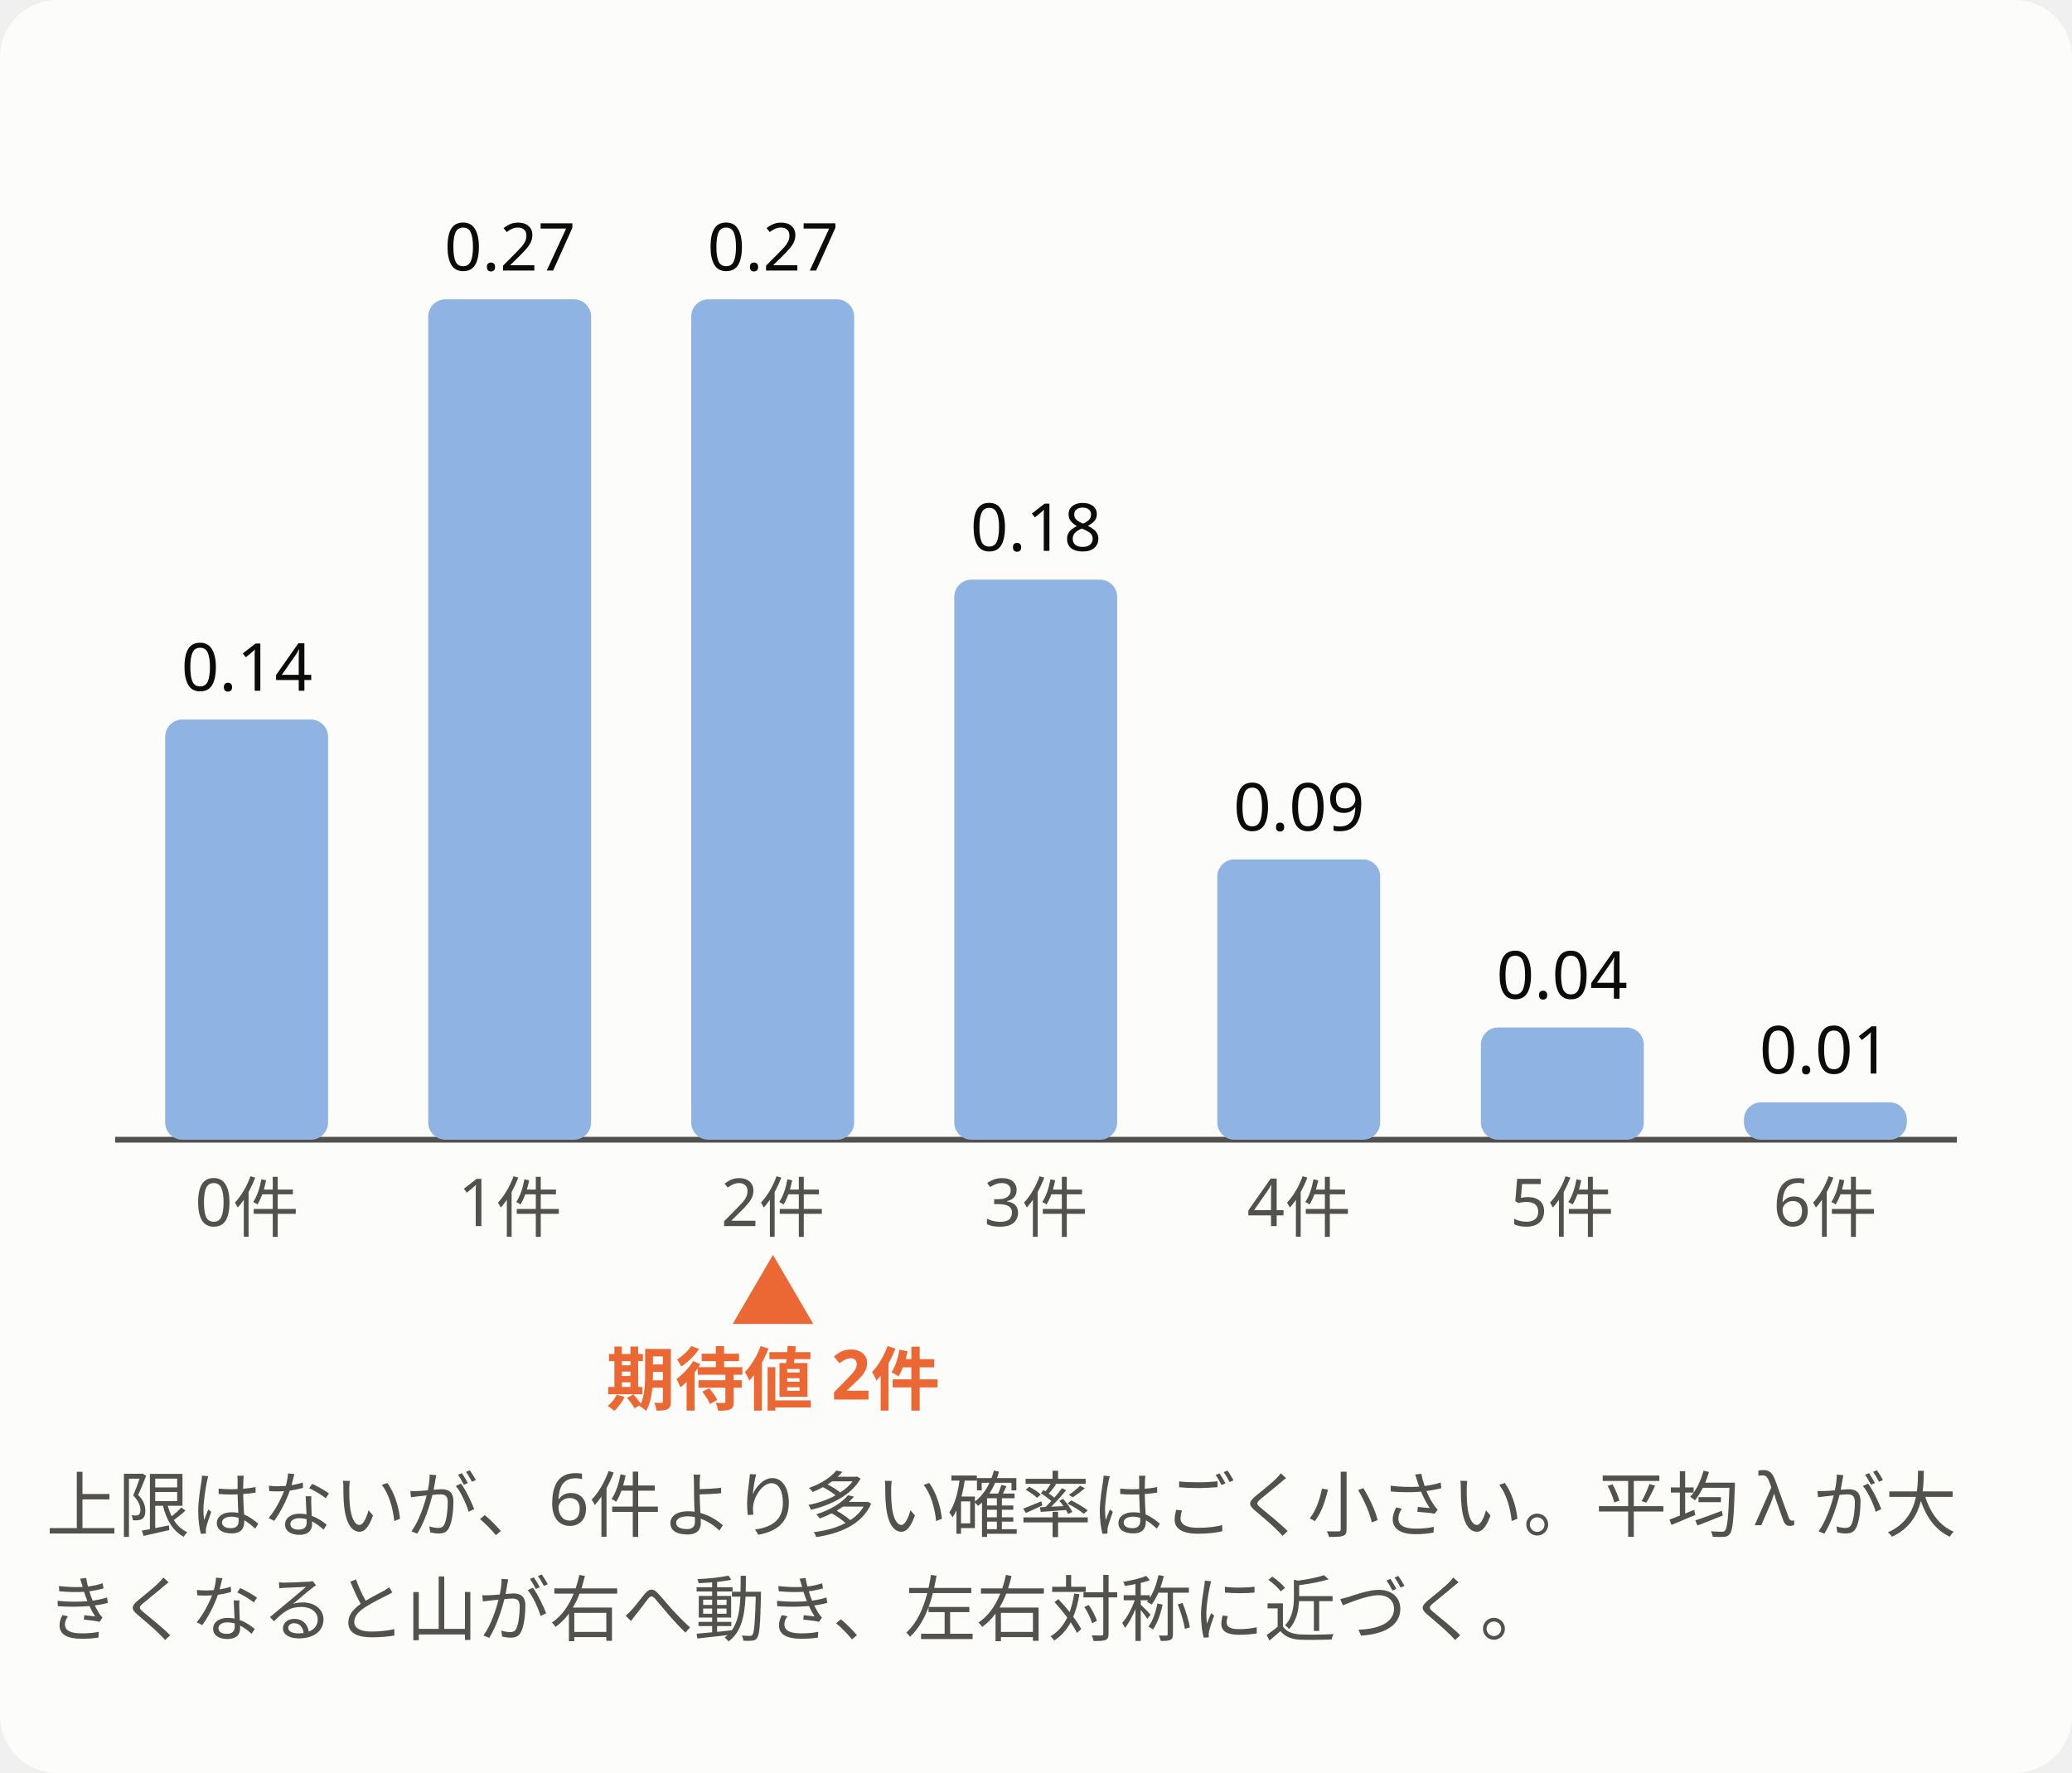
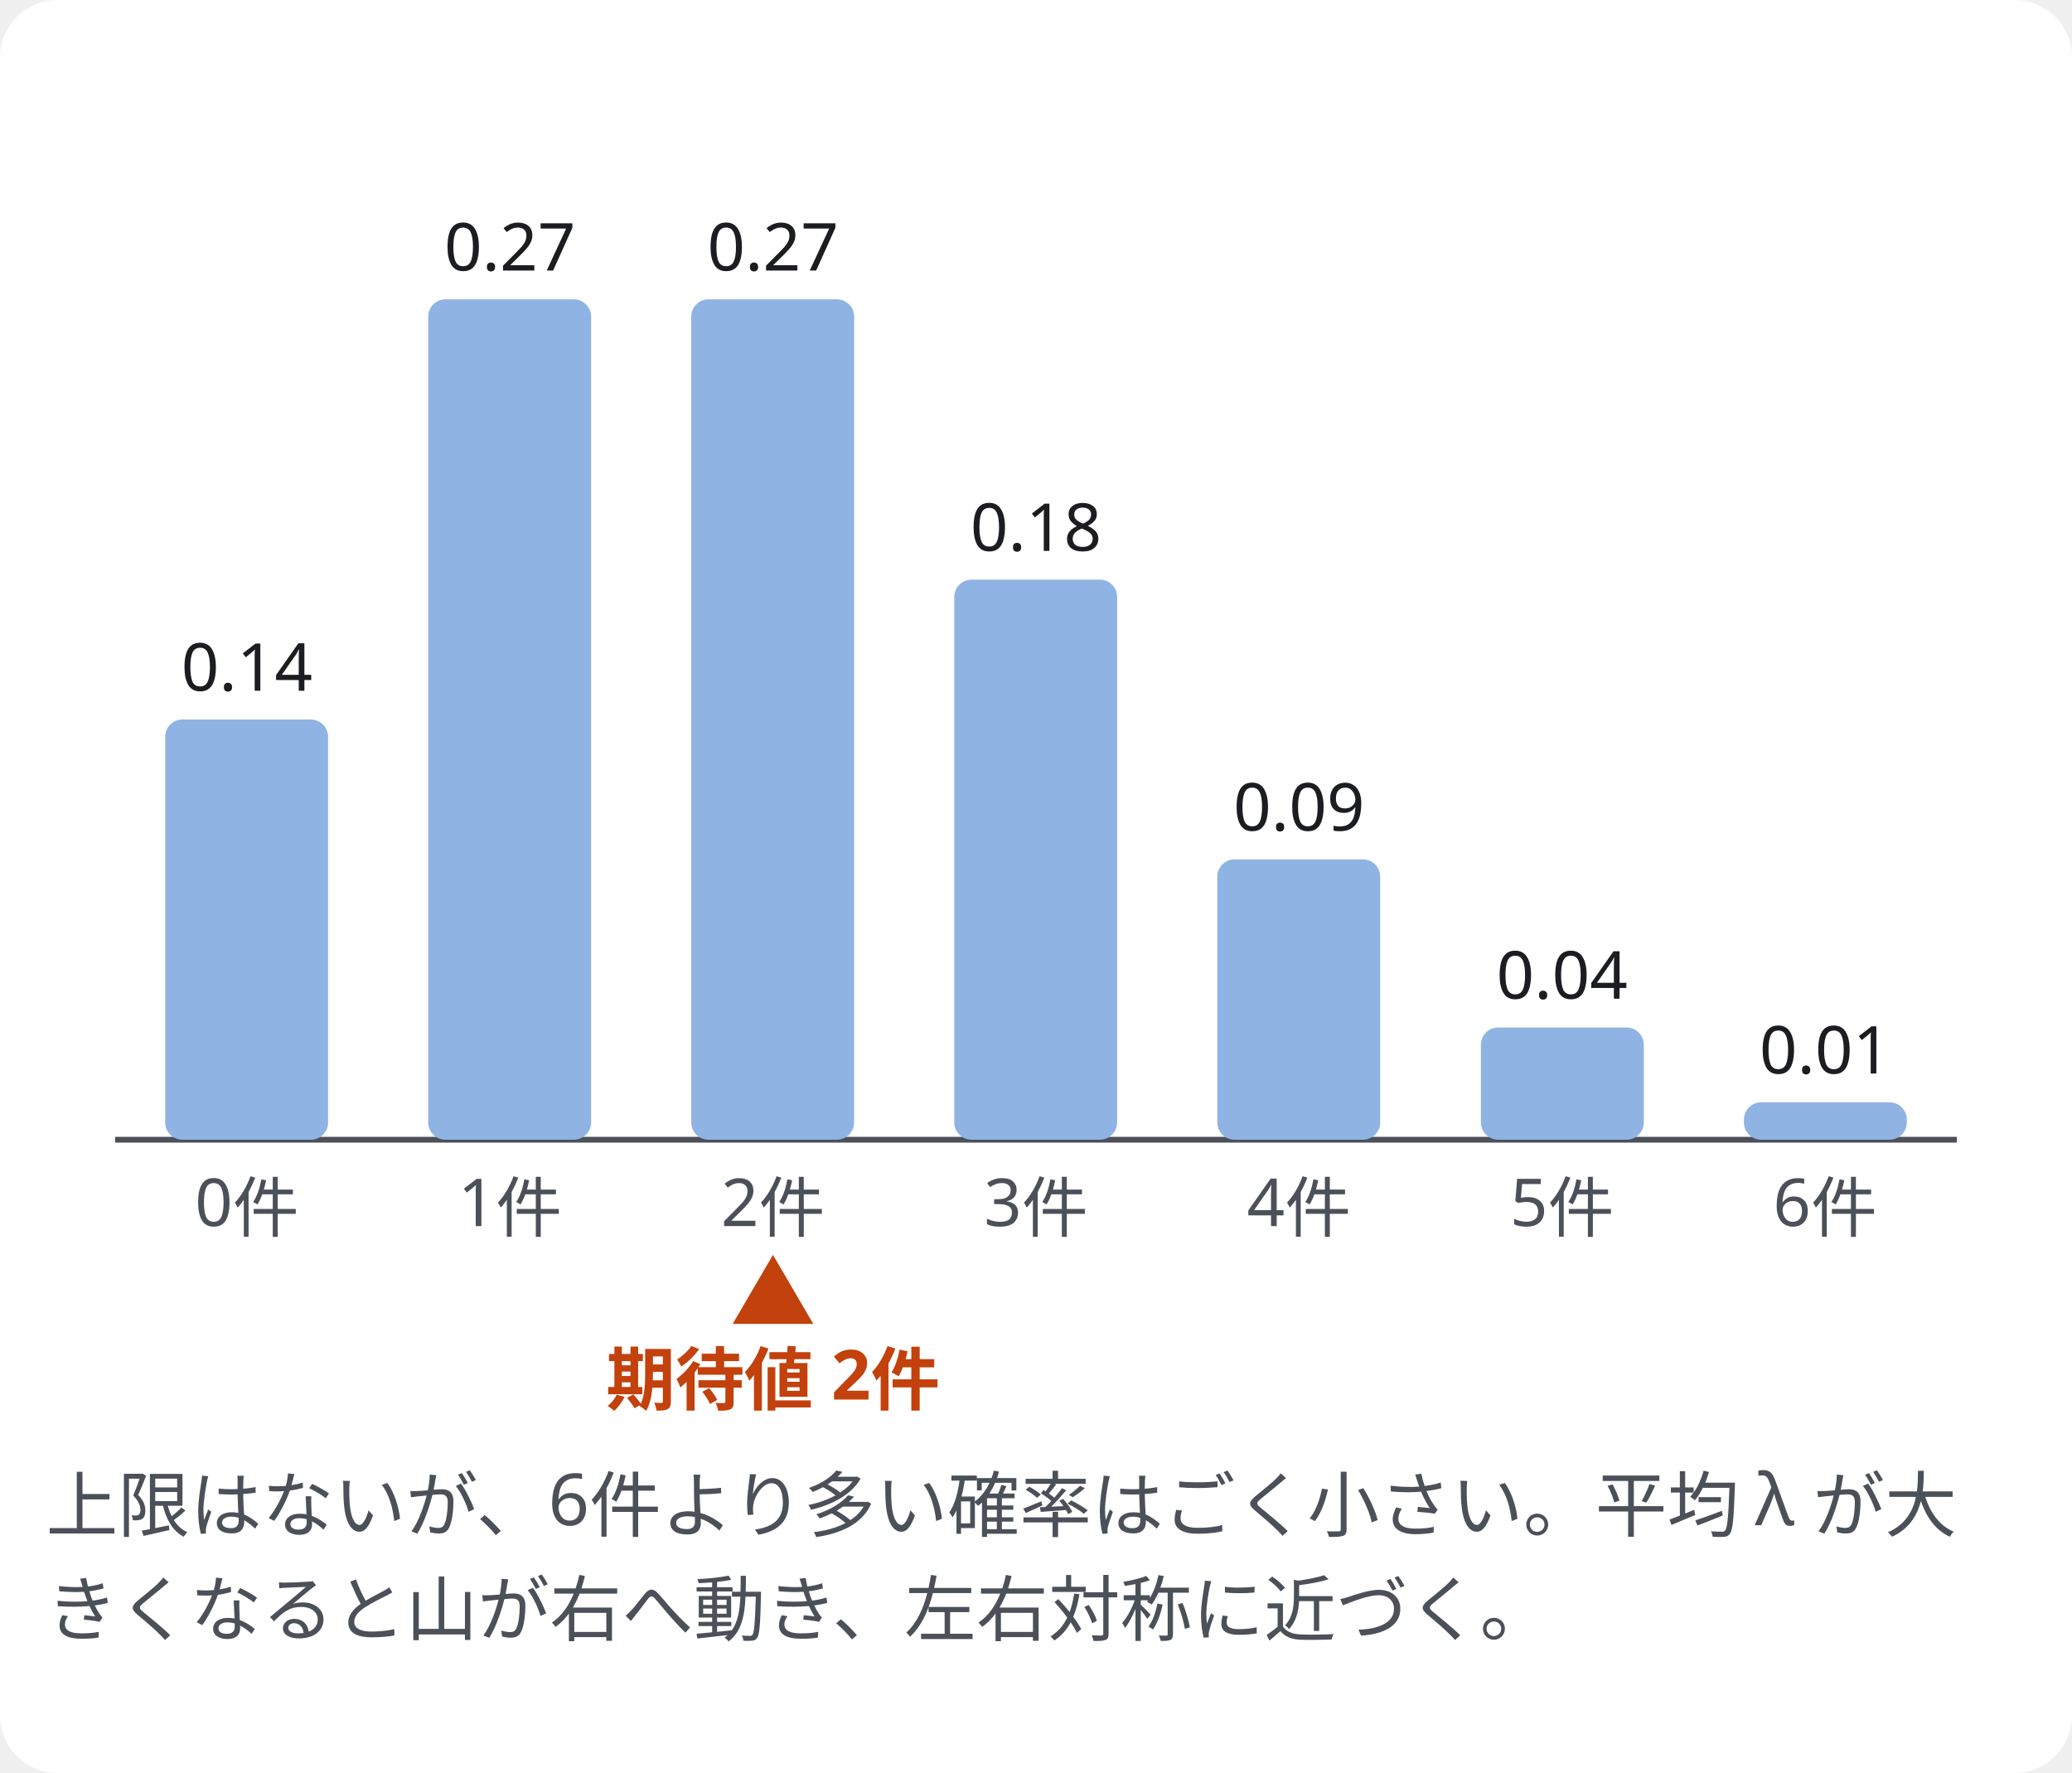
<svg xmlns="http://www.w3.org/2000/svg" viewBox="0 0 360 308" width="360" height="308" font-family="sans-serif">
-   <rect width="360" height="308" rx="10" fill="#fcfcfb" />
-   <line x1="20" y1="198" x2="340" y2="198" stroke="#52514e" stroke-width="1" />
+   <rect width="360" height="308" rx="10" fill="#ffffff" />
+   <line x1="20" y1="198" x2="340" y2="198" stroke="#4b5059" stroke-width="1" />
  <rect x="28.7" y="125" width="28.3" height="73" rx="3" fill="#8fb3e3" />
-   <text x="42.9" y="120.0" font-size="11.5" fill="#0b0b0b" text-anchor="middle" stroke="#fcfcfb" stroke-width="4" paint-order="stroke">0.14</text>
-   <text x="42.9" y="213" font-size="11.5" fill="#52514e" text-anchor="middle">0件</text>
+   <text x="42.9" y="120.0" font-size="11.5" fill="#1b1d21" text-anchor="middle" stroke="#ffffff" stroke-width="4" paint-order="stroke">0.14</text>
+   <text x="42.9" y="213" font-size="11.5" fill="#4b5059" text-anchor="middle">0件</text>
  <rect x="74.4" y="52" width="28.3" height="146" rx="3" fill="#8fb3e3" />
-   <text x="88.6" y="47.0" font-size="11.5" fill="#0b0b0b" text-anchor="middle" stroke="#fcfcfb" stroke-width="4" paint-order="stroke">0.27</text>
-   <text x="88.6" y="213" font-size="11.5" fill="#52514e" text-anchor="middle">1件</text>
+   <text x="88.6" y="47.0" font-size="11.5" fill="#1b1d21" text-anchor="middle" stroke="#ffffff" stroke-width="4" paint-order="stroke">0.27</text>
+   <text x="88.6" y="213" font-size="11.5" fill="#4b5059" text-anchor="middle">1件</text>
  <rect x="120.1" y="52" width="28.3" height="146" rx="3" fill="#8fb3e3" />
-   <text x="134.3" y="47.0" font-size="11.5" fill="#0b0b0b" text-anchor="middle" stroke="#fcfcfb" stroke-width="4" paint-order="stroke">0.27</text>
-   <text x="134.3" y="213" font-size="11.5" fill="#52514e" text-anchor="middle">2件</text>
+   <text x="134.3" y="47.0" font-size="11.5" fill="#1b1d21" text-anchor="middle" stroke="#ffffff" stroke-width="4" paint-order="stroke">0.27</text>
+   <text x="134.3" y="213" font-size="11.5" fill="#4b5059" text-anchor="middle">2件</text>
  <rect x="165.8" y="100.7" width="28.3" height="97.3" rx="3" fill="#8fb3e3" />
-   <text x="180.0" y="95.7" font-size="11.5" fill="#0b0b0b" text-anchor="middle" stroke="#fcfcfb" stroke-width="4" paint-order="stroke">0.18</text>
-   <text x="180" y="213" font-size="11.5" fill="#52514e" text-anchor="middle">3件</text>
+   <text x="180.0" y="95.7" font-size="11.5" fill="#1b1d21" text-anchor="middle" stroke="#ffffff" stroke-width="4" paint-order="stroke">0.18</text>
+   <text x="180" y="213" font-size="11.5" fill="#4b5059" text-anchor="middle">3件</text>
  <rect x="211.5" y="149.3" width="28.3" height="48.7" rx="3" fill="#8fb3e3" />
-   <text x="225.7" y="144.3" font-size="11.5" fill="#0b0b0b" text-anchor="middle" stroke="#fcfcfb" stroke-width="4" paint-order="stroke">0.09</text>
-   <text x="225.7" y="213" font-size="11.5" fill="#52514e" text-anchor="middle">4件</text>
+   <text x="225.7" y="144.3" font-size="11.5" fill="#1b1d21" text-anchor="middle" stroke="#ffffff" stroke-width="4" paint-order="stroke">0.09</text>
+   <text x="225.7" y="213" font-size="11.5" fill="#4b5059" text-anchor="middle">4件</text>
  <rect x="257.3" y="178.5" width="28.3" height="19.5" rx="3" fill="#8fb3e3" />
-   <text x="271.4" y="173.5" font-size="11.5" fill="#0b0b0b" text-anchor="middle" stroke="#fcfcfb" stroke-width="4" paint-order="stroke">0.04</text>
-   <text x="271.4" y="213" font-size="11.5" fill="#52514e" text-anchor="middle">5件</text>
+   <text x="271.4" y="173.5" font-size="11.5" fill="#1b1d21" text-anchor="middle" stroke="#ffffff" stroke-width="4" paint-order="stroke">0.04</text>
+   <text x="271.4" y="213" font-size="11.5" fill="#4b5059" text-anchor="middle">5件</text>
  <rect x="303" y="191.5" width="28.3" height="6.5" rx="3" fill="#8fb3e3" />
-   <text x="317.1" y="186.5" font-size="11.5" fill="#0b0b0b" text-anchor="middle" stroke="#fcfcfb" stroke-width="4" paint-order="stroke">0.01</text>
-   <text x="317.1" y="213" font-size="11.5" fill="#52514e" text-anchor="middle">6件</text>
-   <path d="M134.3,218 l-7,12 h14 z" fill="#eb6834" />
-   <text x="134.3" y="244" font-size="12" fill="#eb6834" text-anchor="middle" font-weight="bold">期待値 2件</text>
-   <text x="8" y="266" font-size="12.5" fill="#52514e" text-anchor="start">上限はないが、6件より多い確率はごく小さい。平均 λ が大</text>
-   <text x="8" y="284.1" font-size="12.5" fill="#52514e" text-anchor="start">きくなると山が右へ動き、左右対称に近づく。</text>
+   <text x="317.1" y="186.5" font-size="11.5" fill="#1b1d21" text-anchor="middle" stroke="#ffffff" stroke-width="4" paint-order="stroke">0.01</text>
+   <text x="317.1" y="213" font-size="11.5" fill="#4b5059" text-anchor="middle">6件</text>
+   <path d="M134.3,218 l-7,12 h14 z" fill="#c2410c" />
+   <text x="134.3" y="244" font-size="12" fill="#c2410c" text-anchor="middle" font-weight="bold">期待値 2件</text>
+   <text x="8" y="266" font-size="12.5" fill="#4b5059" text-anchor="start">上限はないが、6件より多い確率はごく小さい。平均 λ が大</text>
+   <text x="8" y="284.1" font-size="12.5" fill="#4b5059" text-anchor="start">きくなると山が右へ動き、左右対称に近づく。</text>
</svg>
